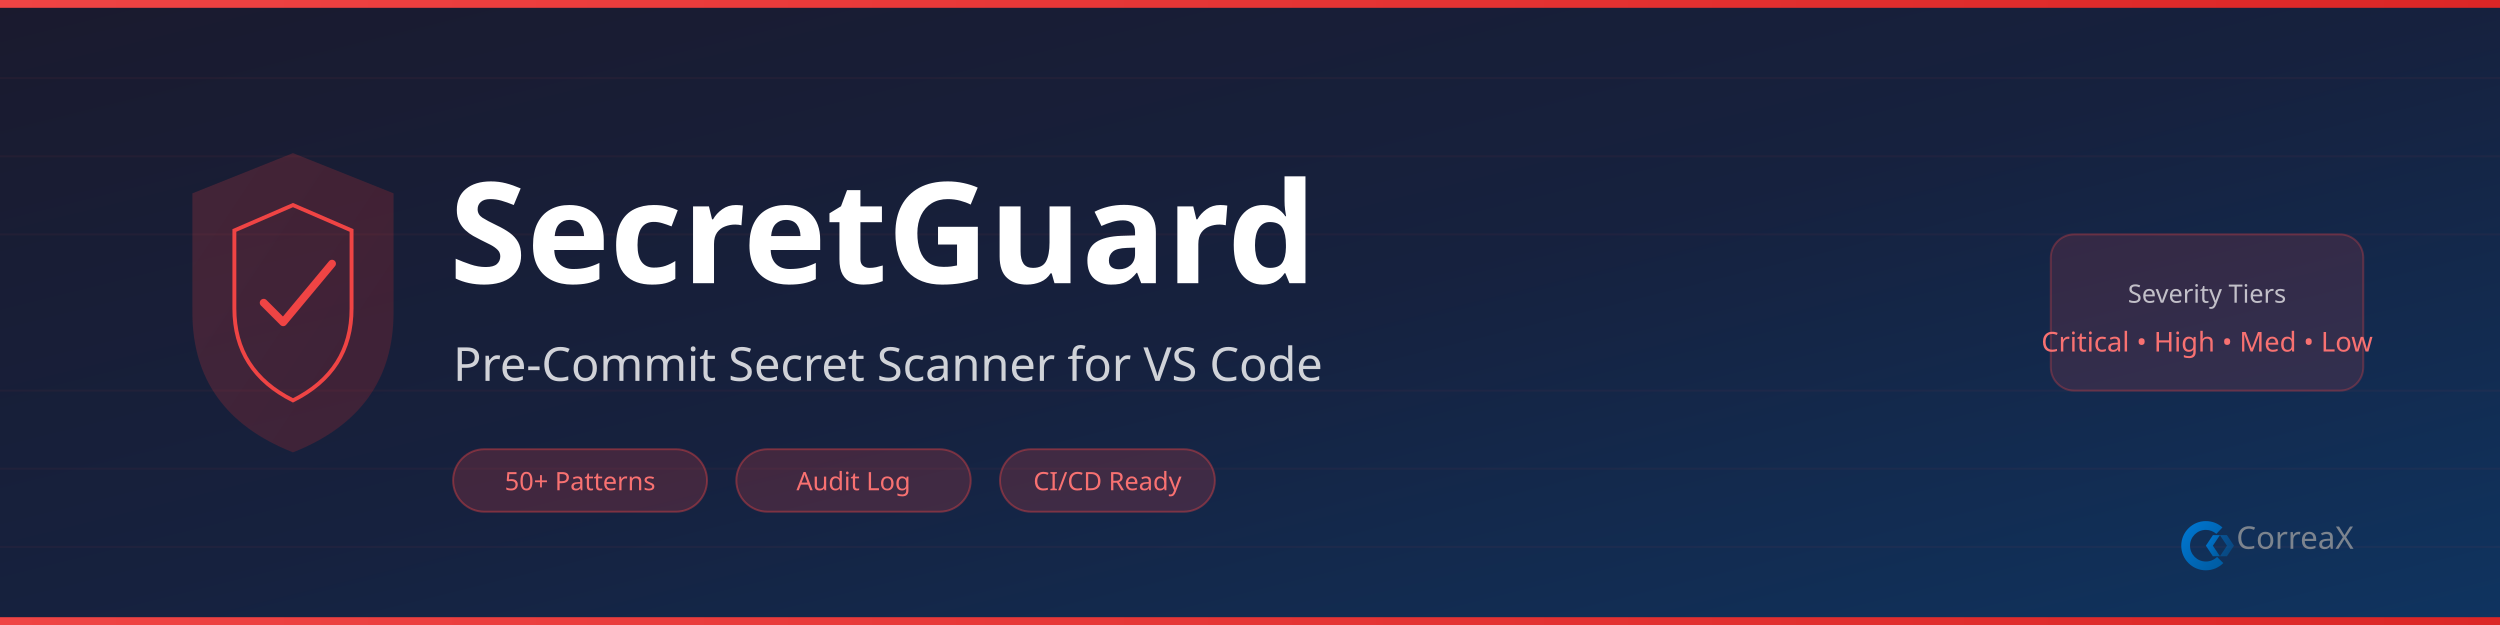
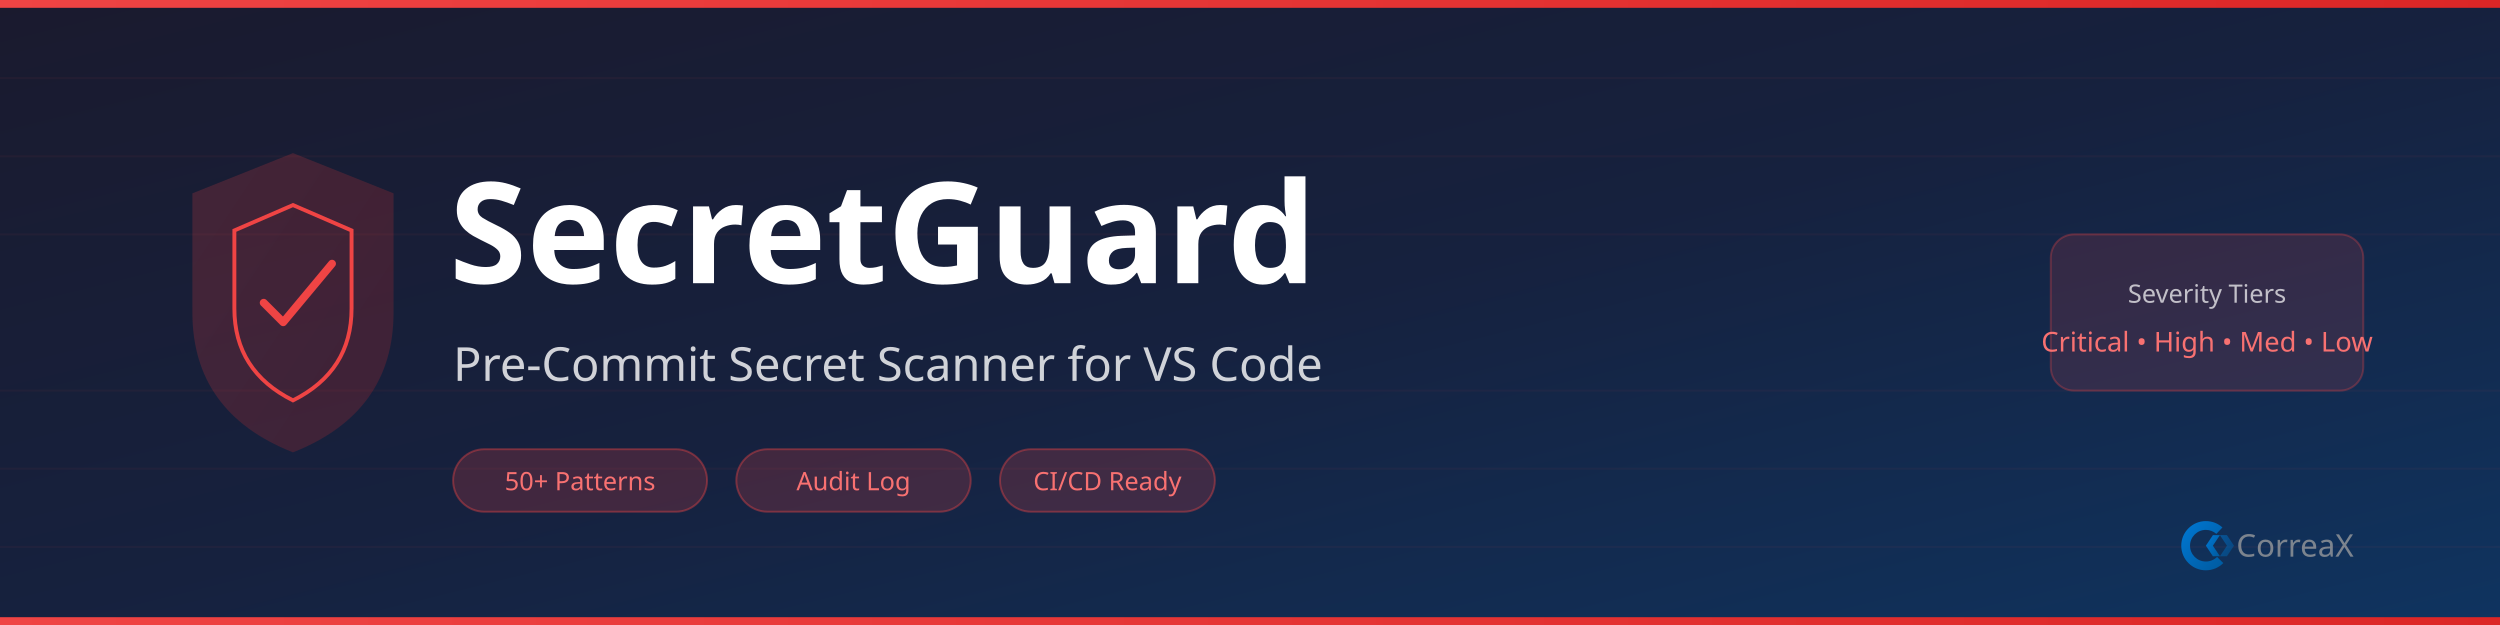
<svg xmlns="http://www.w3.org/2000/svg" viewBox="0 0 1280 320">
  <defs>
    <linearGradient id="bgGrad" x1="0%" y1="0%" x2="100%" y2="100%">
      <stop offset="0%" stop-color="#1a1a2e" />
      <stop offset="50%" stop-color="#16213e" />
      <stop offset="100%" stop-color="#0f3460" />
    </linearGradient>
    <linearGradient id="accentGrad" x1="0%" y1="0%" x2="100%" y2="0%">
      <stop offset="0%" stop-color="#ef4444" />
      <stop offset="100%" stop-color="#dc2626" />
    </linearGradient>
    <linearGradient id="shieldGrad" x1="0%" y1="0%" x2="100%" y2="100%">
      <stop offset="0%" stop-color="#ef4444" />
      <stop offset="100%" stop-color="#dc2626" />
    </linearGradient>
    <linearGradient id="cxGrad" x1="0%" y1="0%" x2="100%" y2="100%">
      <stop offset="0%" stop-color="#0078d4" />
      <stop offset="100%" stop-color="#005a9e" />
    </linearGradient>
  </defs>
  <rect width="1280" height="320" fill="url(#bgGrad)" />
  <rect x="0" y="0" width="1280" height="4" fill="url(#accentGrad)" />
  <rect x="0" y="316" width="1280" height="4" fill="url(#accentGrad)" />
  <g opacity="0.05">
    <line x1="0" y1="40" x2="1280" y2="40" stroke="#ef4444" stroke-width="1" />
    <line x1="0" y1="80" x2="1280" y2="80" stroke="#ef4444" stroke-width="1" />
    <line x1="0" y1="120" x2="1280" y2="120" stroke="#ef4444" stroke-width="1" />
    <line x1="0" y1="200" x2="1280" y2="200" stroke="#ef4444" stroke-width="1" />
    <line x1="0" y1="240" x2="1280" y2="240" stroke="#ef4444" stroke-width="1" />
    <line x1="0" y1="280" x2="1280" y2="280" stroke="#ef4444" stroke-width="1" />
  </g>
  <g transform="translate(90, 80)">
    <path d="M60 0 L110 20 L110 80 Q110 130 60 150 Q10 130 10 80 L10 20 Z" fill="url(#shieldGrad)" opacity="0.2" stroke="url(#shieldGrad)" stroke-width="3" />
    <path d="M60 25 L90 38 L90 78 Q90 110 60 125 Q30 110 30 78 L30 38 Z" fill="none" stroke="#ef4444" stroke-width="2" />
    <path d="M45 75 L55 85 L80 55" stroke="#ef4444" stroke-width="4" fill="none" stroke-linecap="round" stroke-linejoin="round" />
  </g>
  <text x="230" y="145" font-family="Segoe UI, system-ui, sans-serif" font-size="72" font-weight="700" fill="#ffffff">
    SecretGuard
  </text>
  <text x="232" y="195" font-family="Segoe UI, system-ui, sans-serif" font-size="24" fill="rgba(255,255,255,0.8)">
    Pre-Commit Secret Scanner for VS Code
  </text>
  <g transform="translate(232, 230)">
    <rect x="0" y="0" width="130" height="32" rx="16" fill="rgba(239,68,68,0.2)" stroke="rgba(239,68,68,0.4)" stroke-width="1" />
    <text x="65" y="21" text-anchor="middle" font-family="Segoe UI, system-ui, sans-serif" font-size="13" fill="#f87171">50+ Patterns</text>
    <rect x="145" y="0" width="120" height="32" rx="16" fill="rgba(239,68,68,0.2)" stroke="rgba(239,68,68,0.4)" stroke-width="1" />
    <text x="205" y="21" text-anchor="middle" font-family="Segoe UI, system-ui, sans-serif" font-size="13" fill="#f87171">Audit Log</text>
    <rect x="280" y="0" width="110" height="32" rx="16" fill="rgba(239,68,68,0.2)" stroke="rgba(239,68,68,0.4)" stroke-width="1" />
    <text x="335" y="21" text-anchor="middle" font-family="Segoe UI, system-ui, sans-serif" font-size="13" fill="#f87171">CI/CD Ready</text>
  </g>
  <g transform="translate(1050, 120)">
    <rect x="0" y="0" width="160" height="80" rx="12" fill="rgba(239,68,68,0.15)" stroke="rgba(239,68,68,0.3)" stroke-width="1" />
    <text x="80" y="35" text-anchor="middle" font-family="Segoe UI, system-ui, sans-serif" font-size="13" fill="rgba(255,255,255,0.7)">Severity Tiers</text>
    <text x="80" y="60" text-anchor="middle" font-family="Segoe UI, system-ui, sans-serif" font-size="14" fill="#f87171">Critical • High • Med • Low</text>
  </g>
  <g transform="translate(1115, 265)">
    <g transform="scale(0.9)">
      <path d="M16 2C8.268 2 2 8.268 2 16s6.268 14 14 14c3.866 0 7.389-1.568 9.928-4.1l-3.535-3.536A9.002 9.002 0 0116 25c-4.97 0-9-4.03-9-9s4.03-9 9-9c2.29 0 4.38.857 5.971 2.268l3.464-3.639C22.993 3.352 19.66 2 16 2z" fill="url(#cxGrad)" />
      <path d="M20 10l-4 6 4 6h4l-4-6 4-6h-4z" fill="url(#cxGrad)" />
      <path d="M24 10l4 6-4 6h4l4-6-4-6h-4z" fill="url(#cxGrad)" opacity="0.5" />
    </g>
-     <text x="30" y="16" font-family="Segoe UI, system-ui, sans-serif" font-size="16" fill="rgba(160,160,160,0.75)">CorreaX</text>
+     <text x="30" y="20" font-family="Segoe UI, system-ui, sans-serif" font-size="16" fill="rgba(160,160,160,0.75)">CorreaX</text>
  </g>
</svg>
